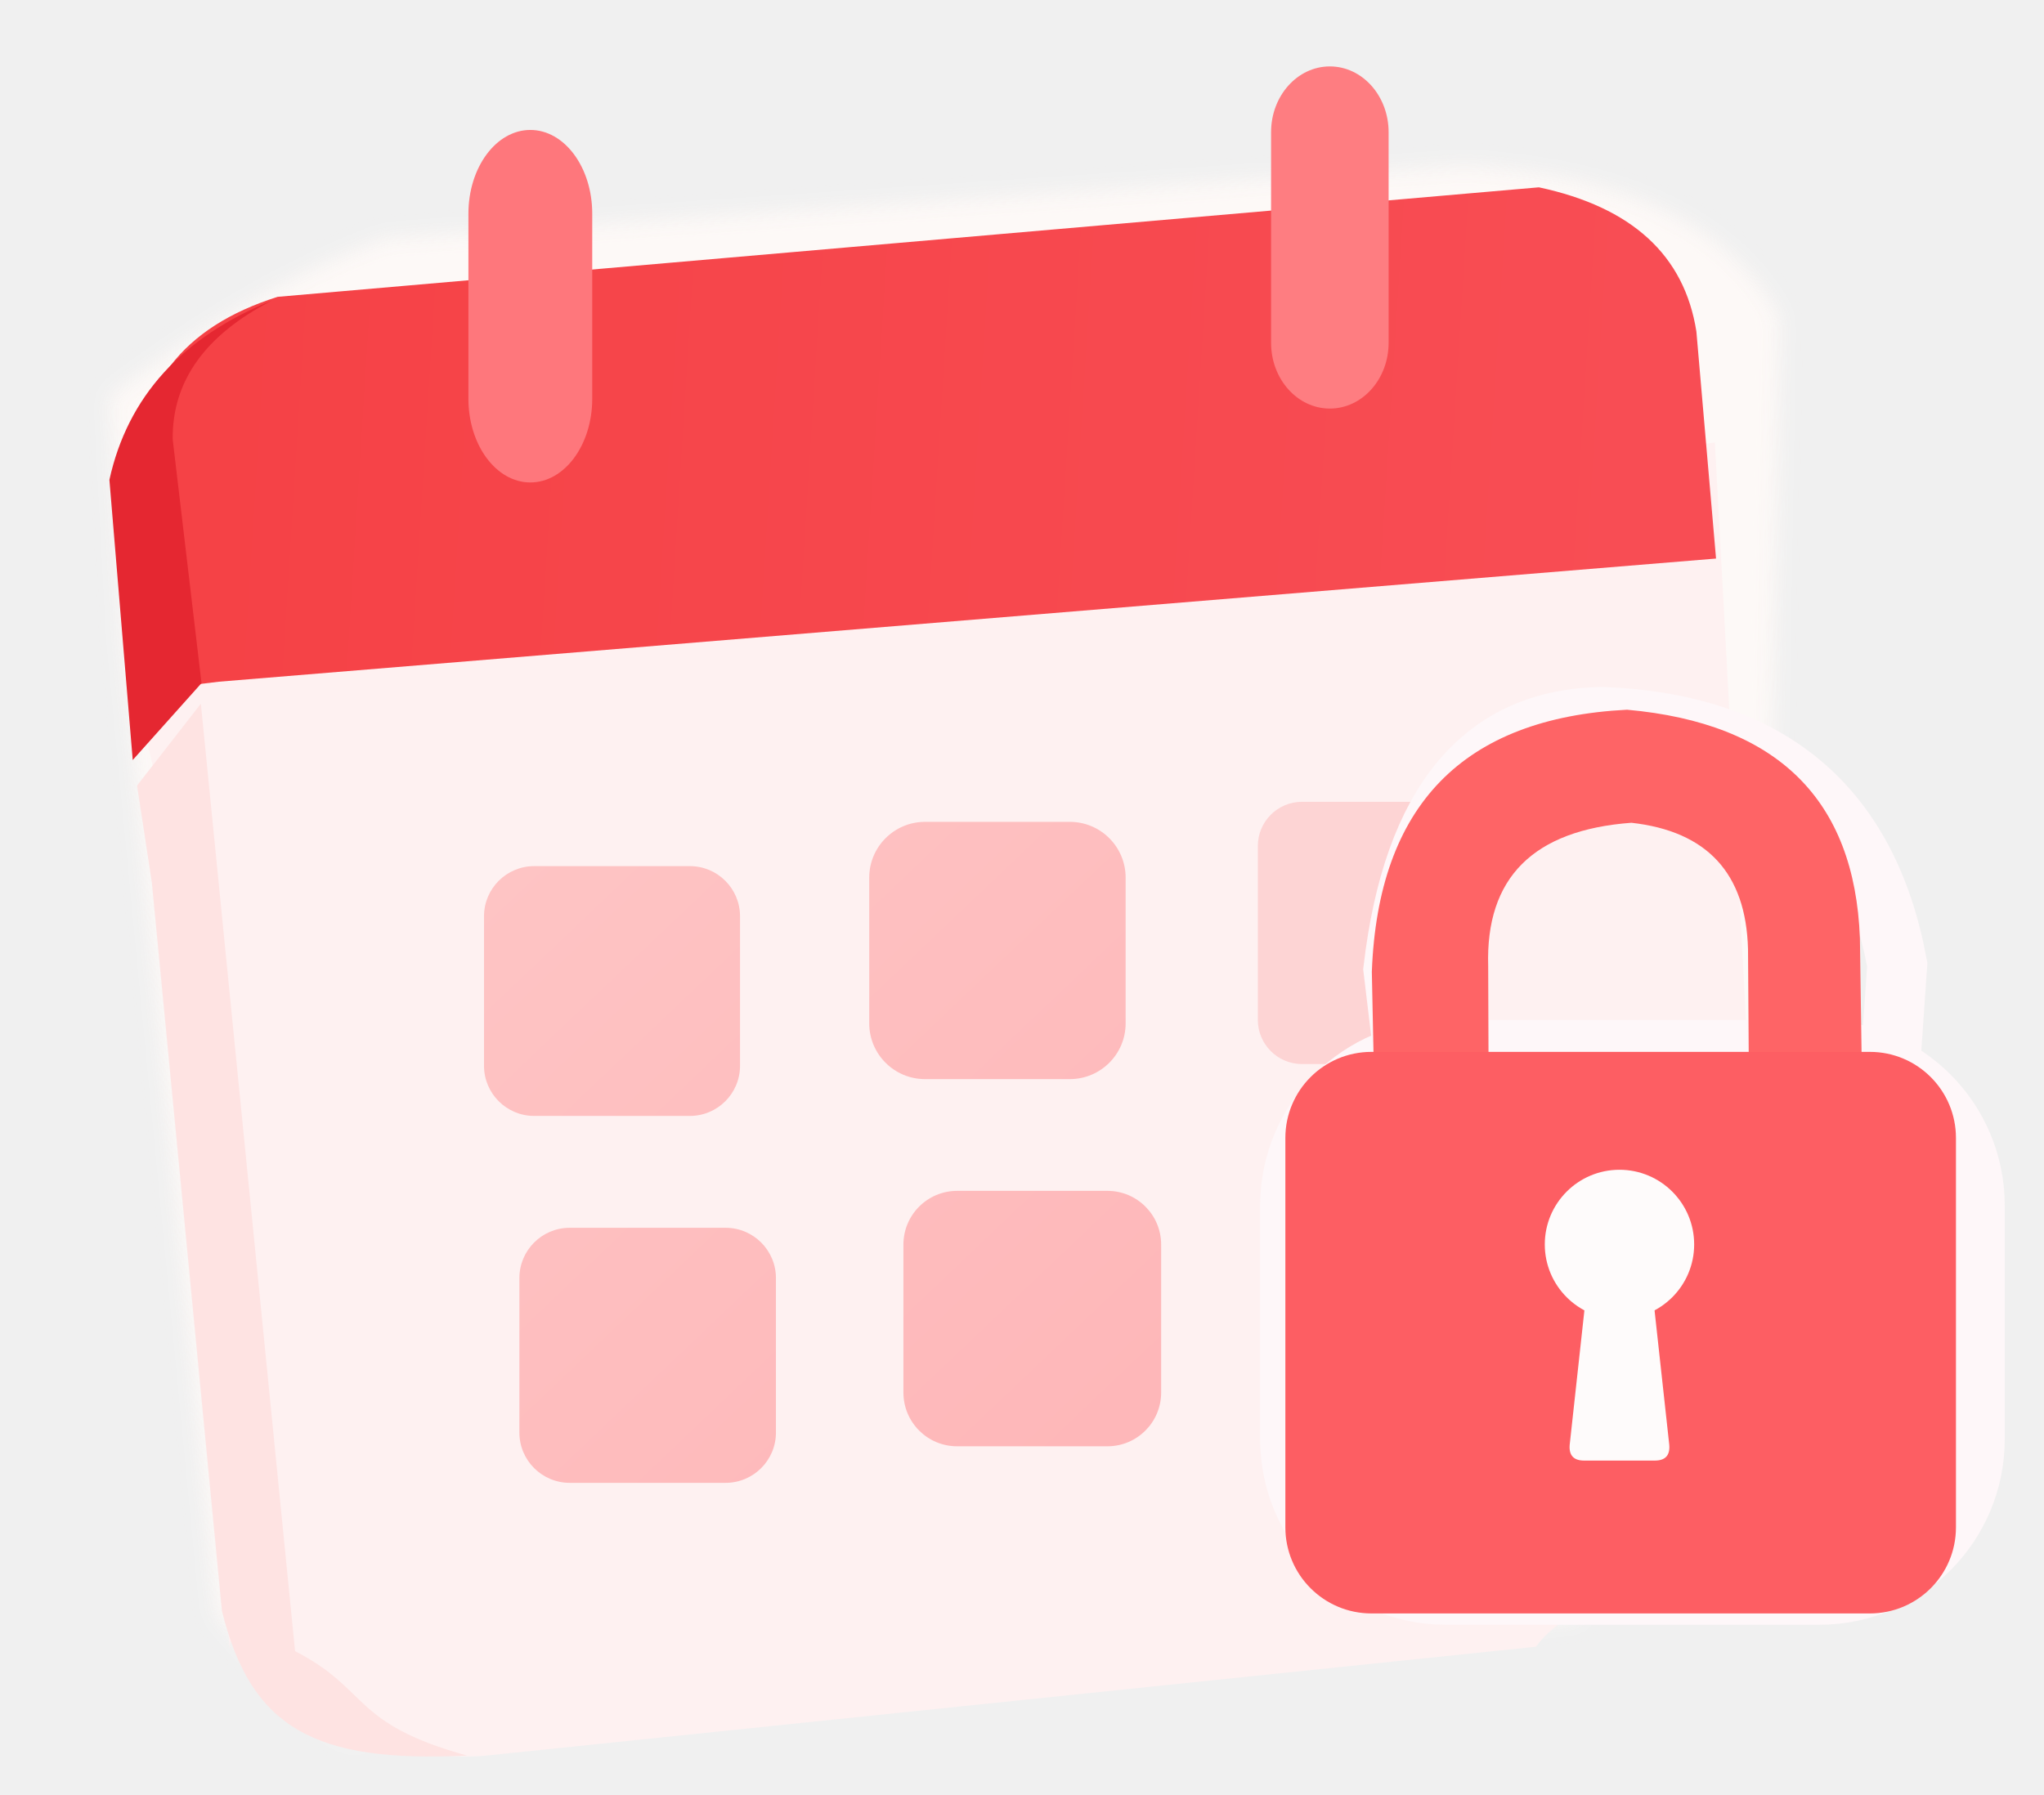
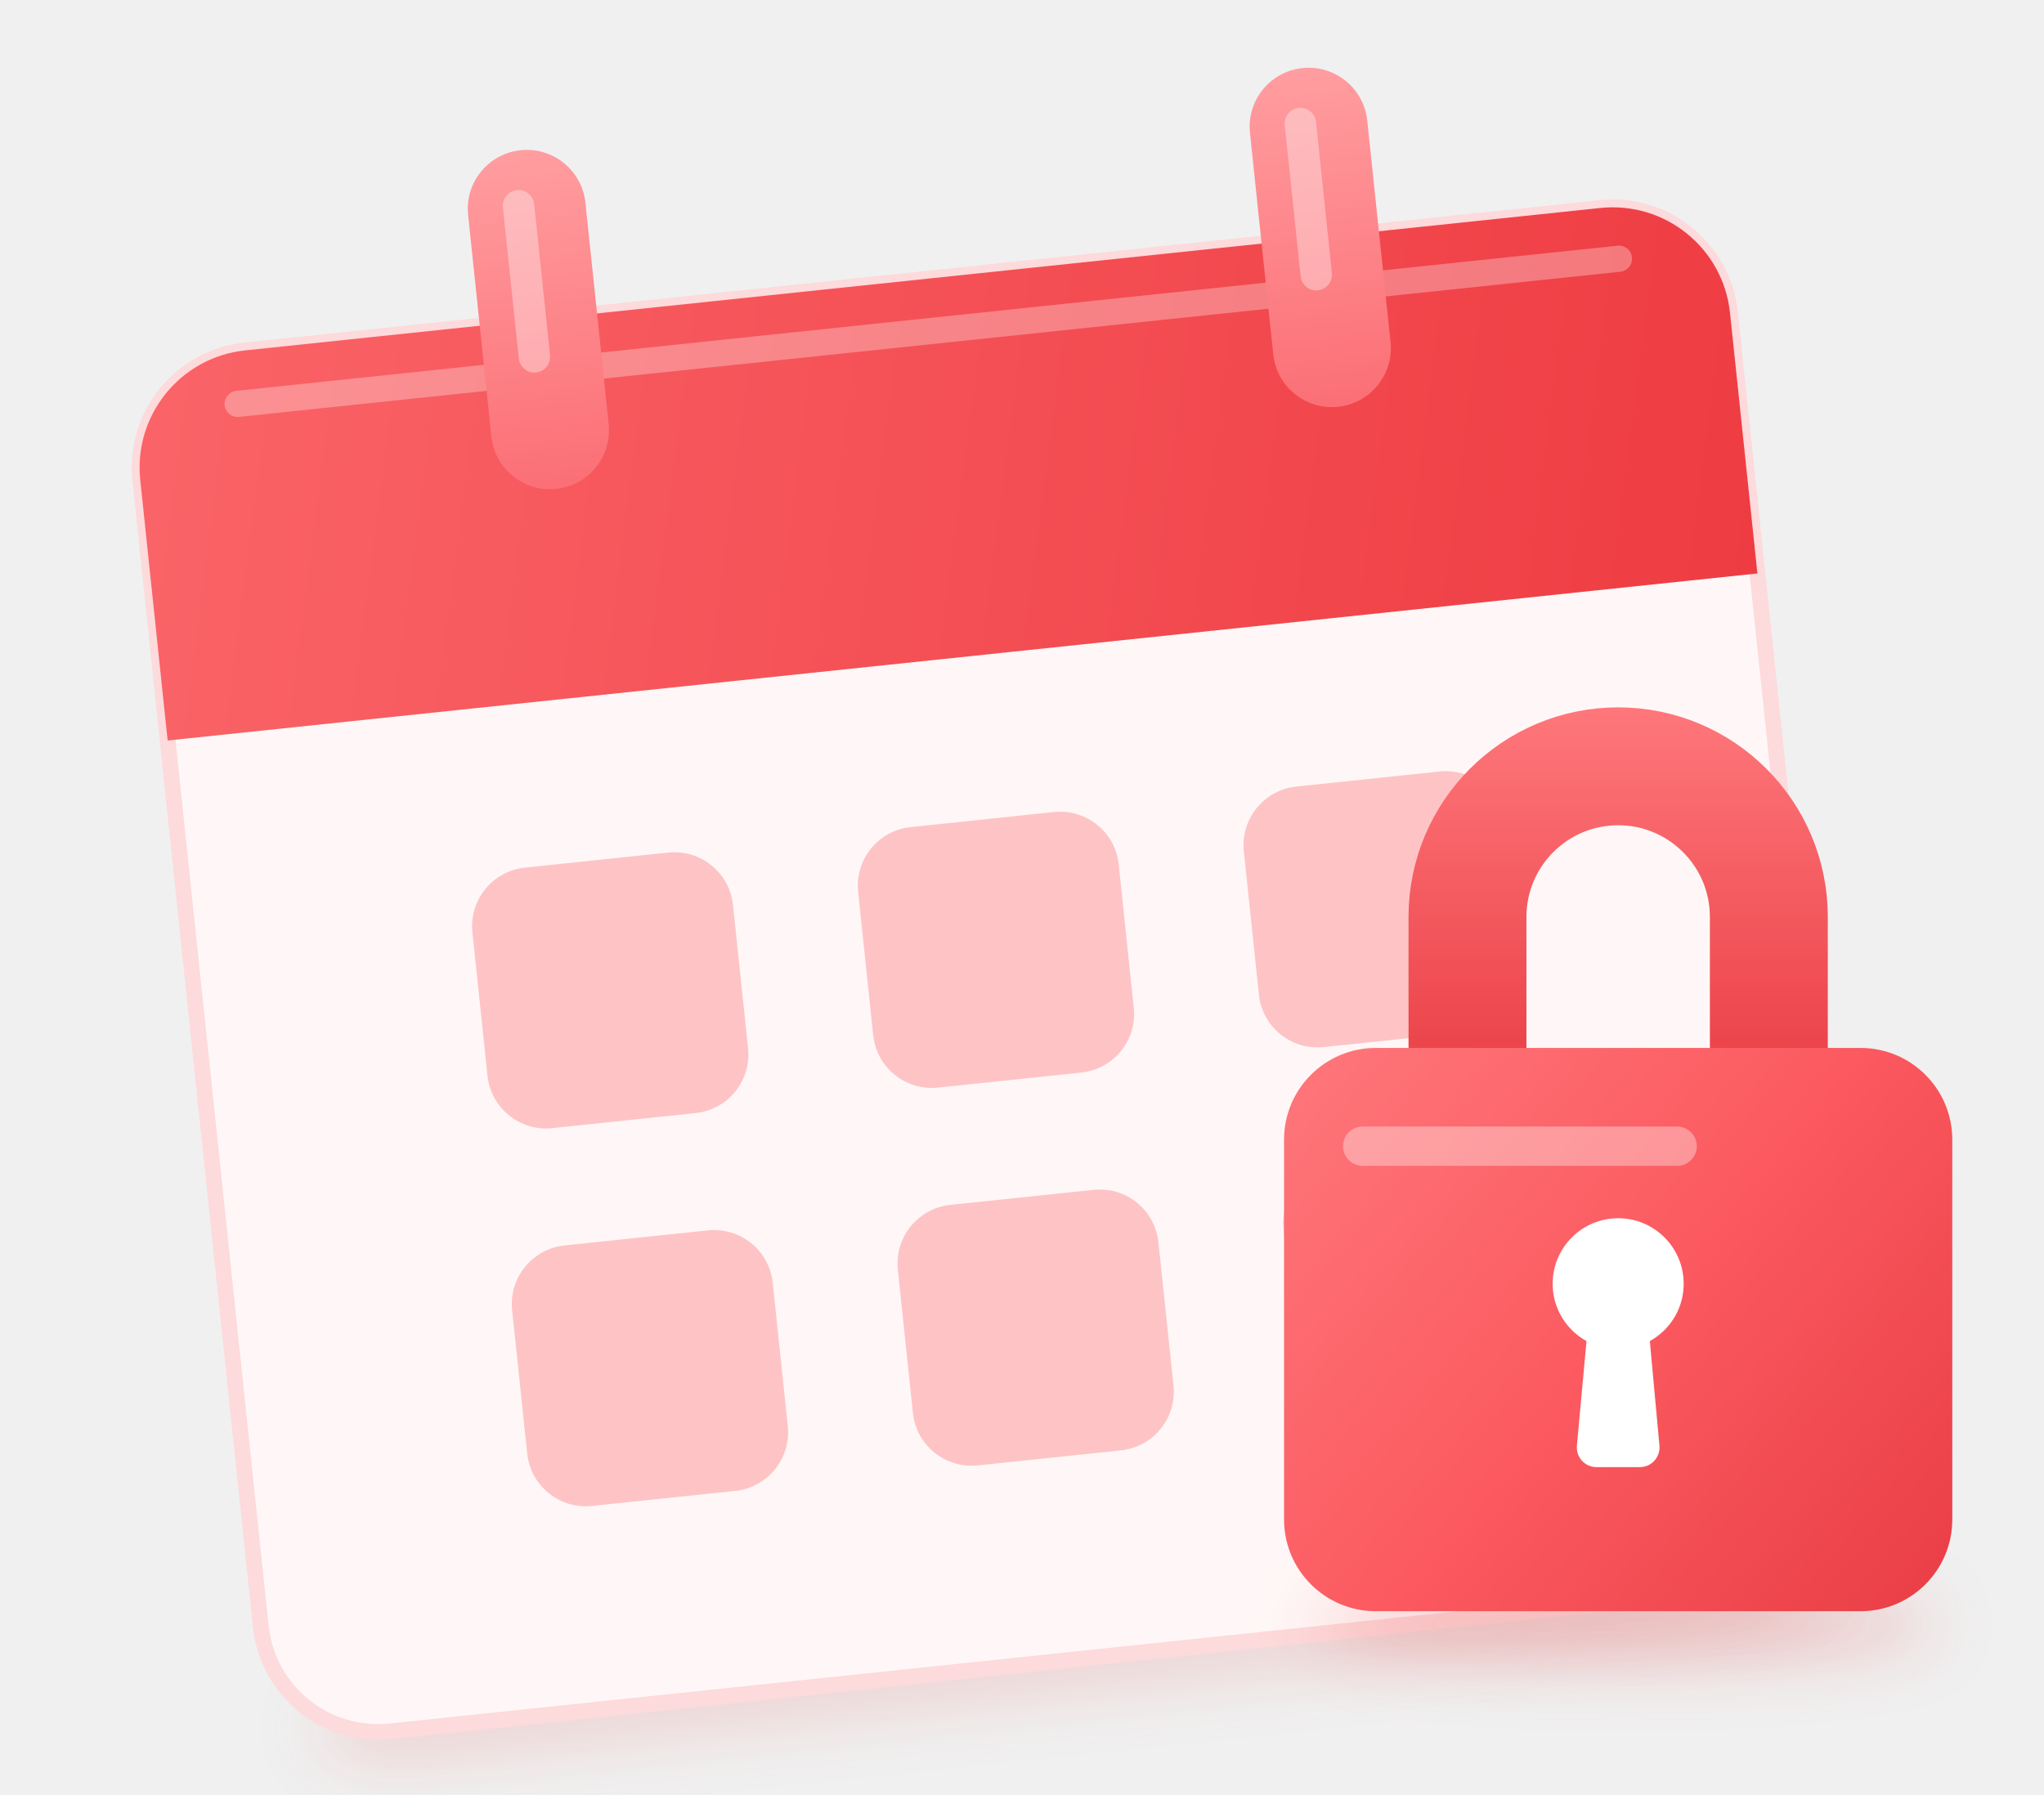
<svg xmlns="http://www.w3.org/2000/svg" viewBox="0 0 156 137" width="156" height="137">
  <defs>
-     <filter id="sfuma-alone" x="-20%" y="-20%" width="140%" height="140%">
-       <feGaussianBlur stdDeviation="0.72" />
+     <filter id="sfuma-ombra" filterUnits="userSpaceOnUse" x="0" y="0" width="156" height="137">
+       <feGaussianBlur stdDeviation="2.5" />
    </filter>
-     <linearGradient id="rosso-testata" gradientUnits="userSpaceOnUse" x1="4.41" y1="34.77" x2="133.15" y2="42.86">
-       <stop offset="0.027" stop-color="#F54145" />
-       <stop offset="0.937" stop-color="#F84D54" />
+     <linearGradient id="testata-luce" gradientUnits="userSpaceOnUse" x1="15" y1="21" x2="137" y2="50">
+       <stop offset="0" stop-color="#FA6468" />
+       <stop offset="1" stop-color="#EE3C42" />
    </linearGradient>
-     <linearGradient id="rosa-casella" gradientUnits="userSpaceOnUse" x1="37.39" y1="59.93" x2="88.64" y2="113.8">
-       <stop offset="0.068" stop-color="#FEC4C4" />
-       <stop offset="0.982" stop-color="#FEB6B8" />
+     <linearGradient id="anello-luce" gradientUnits="userSpaceOnUse" x1="0" y1="8" x2="0" y2="34">
+       <stop offset="0" stop-color="#FF9DA0" />
+       <stop offset="1" stop-color="#FB6F75" />
+     </linearGradient>
+     <linearGradient id="lucchetto-luce" gradientUnits="userSpaceOnUse" x1="98" y1="80" x2="149" y2="123">
+       <stop offset="0" stop-color="#FE777B" />
+       <stop offset="0.5" stop-color="#FB5A60" />
+       <stop offset="1" stop-color="#E93D44" />
+     </linearGradient>
+     <linearGradient id="arco-luce" gradientUnits="userSpaceOnUse" x1="0" y1="54" x2="0" y2="84">
+       <stop offset="0" stop-color="#FE777B" />
+       <stop offset="1" stop-color="#E93D44" />
    </linearGradient>
  </defs>
-   <path id="alone-calendario" d="M9.34 48.74 L8.36 30.27 Q19.51 21.78 29.51 18.16 L111.77 12.63 Q130.19 13.64 135.85 24.21 L134.26 118.84 Q118.57 121.97 120.83 123.57 L27.93 132.39 Q26.78 135.08 16.5 123.23 Z" fill="#FFFAF8" opacity="0.858" filter="url(#sfuma-alone)" data-maglia="no" />
-   <g id="calendario">
-     <path id="calendario-foglio" d="M9.89 50.46 L130.88 33.78 L135.4 117.56 Q120.23 121.45 117.23 125.71 L37.03 134.03 C24.26 135.13 17.33 121.5 17.54 125.99 L12.83 63.85 Z" fill="#FEF1F1" />
-     <path id="calendario-fianco" d="M10.46 59.97 L15.33 53.72 L22.52 126.05 C28.26 129 26.73 131.53 35.63 134.02 C23.99 134.59 19.16 131.92 16.94 122.99 L11.59 67.38 Z" fill="#FEE3E2" />
-     <path id="calendario-testata" d="M10.75 52.76 L10.4 36.7 Q10.26 26.11 21.19 22.66 L117.45 14.3 Q128.1 16.57 129.47 25.31 L130.97 42.64 L16.72 52.04 Z" fill="url(#rosso-testata)" />
-     <path id="calendario-testata-fianco" d="M10.13 58.02 L8.35 36.63 Q10.44 27.12 20.76 22.94 Q13.11 26.88 13.18 33.54 L15.38 52.15 Z" fill="#E52731" />
+   <g id="calendario" transform="rotate(-6 76.2 74.3)">
+     <rect id="ombra-foglio" x="19" y="123" width="114" height="7" rx="3.5" fill="#DC2626" opacity="0.12" filter="url(#sfuma-ombra)" />
+     <rect id="foglio" x="15" y="21" width="122" height="106" rx="9" fill="#FFF7F7" stroke="#FDDADB" stroke-width="1.2" />
+     <path id="testata" d="M15 50 V30 A9 9 0 0 1 24 21 H128 A9 9 0 0 1 137 30 V50 Z" fill="url(#testata-luce)" />
+     <path id="testata-riflesso" d="M23 25 H129" stroke="#FFFFFF" stroke-opacity="0.3" stroke-width="2" stroke-linecap="round" />
    <g id="anelli">
-       <rect id="anello-sinistro" x="35.75" y="9.92" width="9.45" height="26.91" rx="6.39" fill="#FE777C" />
-       <rect id="anello-destro" x="97.01" y="5.07" width="8.97" height="26.12" rx="5.02" fill="#FE7D81" />
+       <rect id="anello-1" x="42.0" y="8" width="9" height="26" rx="4.5" fill="url(#anello-luce)" />
+       <rect x="44.7" y="11" width="2.4" height="14" rx="1.2" fill="#FFFFFF" opacity="0.35" />
+       <rect id="anello-2" x="102.0" y="8" width="9" height="26" rx="4.5" fill="url(#anello-luce)" />
+       <rect x="104.7" y="11" width="2.4" height="14" rx="1.2" fill="#FFFFFF" opacity="0.35" />
    </g>
-     <g id="caselle">
-       <rect id="casella-1" x="36.94" y="66.12" width="19.54" height="19.07" rx="3.83" fill="url(#rosa-casella)" />
-       <rect id="casella-2" x="66.34" y="62.74" width="19.57" height="19.64" rx="4.26" fill="url(#rosa-casella)" />
-       <rect id="casella-3" x="96" y="61.21" width="17.37" height="20.02" rx="3.37" fill="#FDD4D4" />
-       <rect id="casella-4" x="39.64" y="93.73" width="19.58" height="19.47" rx="3.84" fill="url(#rosa-casella)" />
-       <rect id="casella-5" x="68.95" y="90.91" width="19.67" height="19.5" rx="4.1" fill="url(#rosa-casella)" />
+     <g id="caselle" fill="#FEC4C5">
+       <rect x="36.6" y="62.5" width="20" height="20" rx="4.5" />
+       <rect x="66.2" y="62.5" width="20" height="20" rx="4.5" />
+       <rect x="95.8" y="62.5" width="20" height="20" rx="4.5" />
+       <rect x="36.6" y="91.5" width="20" height="20" rx="4.5" />
+       <rect x="66.2" y="91.5" width="20" height="20" rx="4.5" />
+       <rect x="95.8" y="91.5" width="20" height="20" rx="4.5" />
    </g>
  </g>
-   <g id="lucchetto">
-     <g id="lucchetto-alone" fill="#FFFFFF" stroke="#FEF7F9" stroke-width="4.57">
-       <path id="lucchetto-alone-arco" data-maglia="no" fill="none" d="M107.18 80.98 L106.34 73.99 Q108.59 54.87 122.36 54.73 Q141.45 55.49 144.8 73.64 L143.93 86.23" />
-       <rect id="lucchetto-alone-corpo" data-maglia="no" x="98.46" y="80.15" width="52.26" height="41.6" rx="11.89" />
-     </g>
-     <path id="lucchetto-arco" fill-rule="evenodd" d="M104.91 84.42 L104.7 74.19 Q105.41 55.13 124.18 54.18 Q141.35 55.72 141.95 71.62 L142.1 81.96 L133.51 87.24 L133.41 72.45 Q133.18 63.78 124.51 62.81 Q113.27 63.64 113.58 73.76 L113.61 82.16 Z" fill="#FE6466" />
-     <rect id="lucchetto-corpo" x="98.1" y="80.3" width="51.18" height="42.87" rx="6.57" fill="#FD5E63" />
-     <g id="lucchetto-serratura">
-       <circle id="serratura-foro" data-fisso="1" data-maglia="no" cx="123.6" cy="95" r="5.7" fill="#FEFBFB" />
-       <path id="serratura-fessura" data-fisso="1" data-maglia="no" d="M121.2 97.5 L126 97.5 L127.4 110.3 Q127.5 111.5 126.3 111.5 L120.9 111.5 Q119.7 111.5 119.8 110.3 Z" fill="#FEFBFB" />
-     </g>
+   <ellipse id="ombra-lucchetto" cx="124" cy="124" rx="24" ry="3" fill="#DC2626" opacity="0.2" filter="url(#sfuma-ombra)" />
+   <path id="lucchetto-arco" d="M112.0 84 V70 A11.5 11.5 0 0 1 135.0 70 V84" fill="none" stroke="url(#arco-luce)" stroke-width="9" stroke-linecap="round" />
+   <rect id="lucchetto-corpo" x="98" y="80" width="51" height="43" rx="7" fill="url(#lucchetto-luce)" />
+   <path id="lucchetto-riflesso" d="M104 87.5 H128" stroke="#FFFFFF" stroke-opacity="0.35" stroke-width="3" stroke-linecap="round" />
+   <g id="buco-chiave" fill="#FFFFFF">
+     <circle cx="123.5" cy="98" r="5" />
+     <path d="M121.76 100 L125.24 100 C125.5 100 125.72 100.2 125.74 100.45 L126.65 110.36 C126.73 111.24 126.04 112 125.16 112 L121.84 112 C120.96 112 120.27 111.24 120.35 110.36 L121.26 100.45 C121.28 100.2 121.5 100 121.76 100 Z" />
  </g>
</svg>
